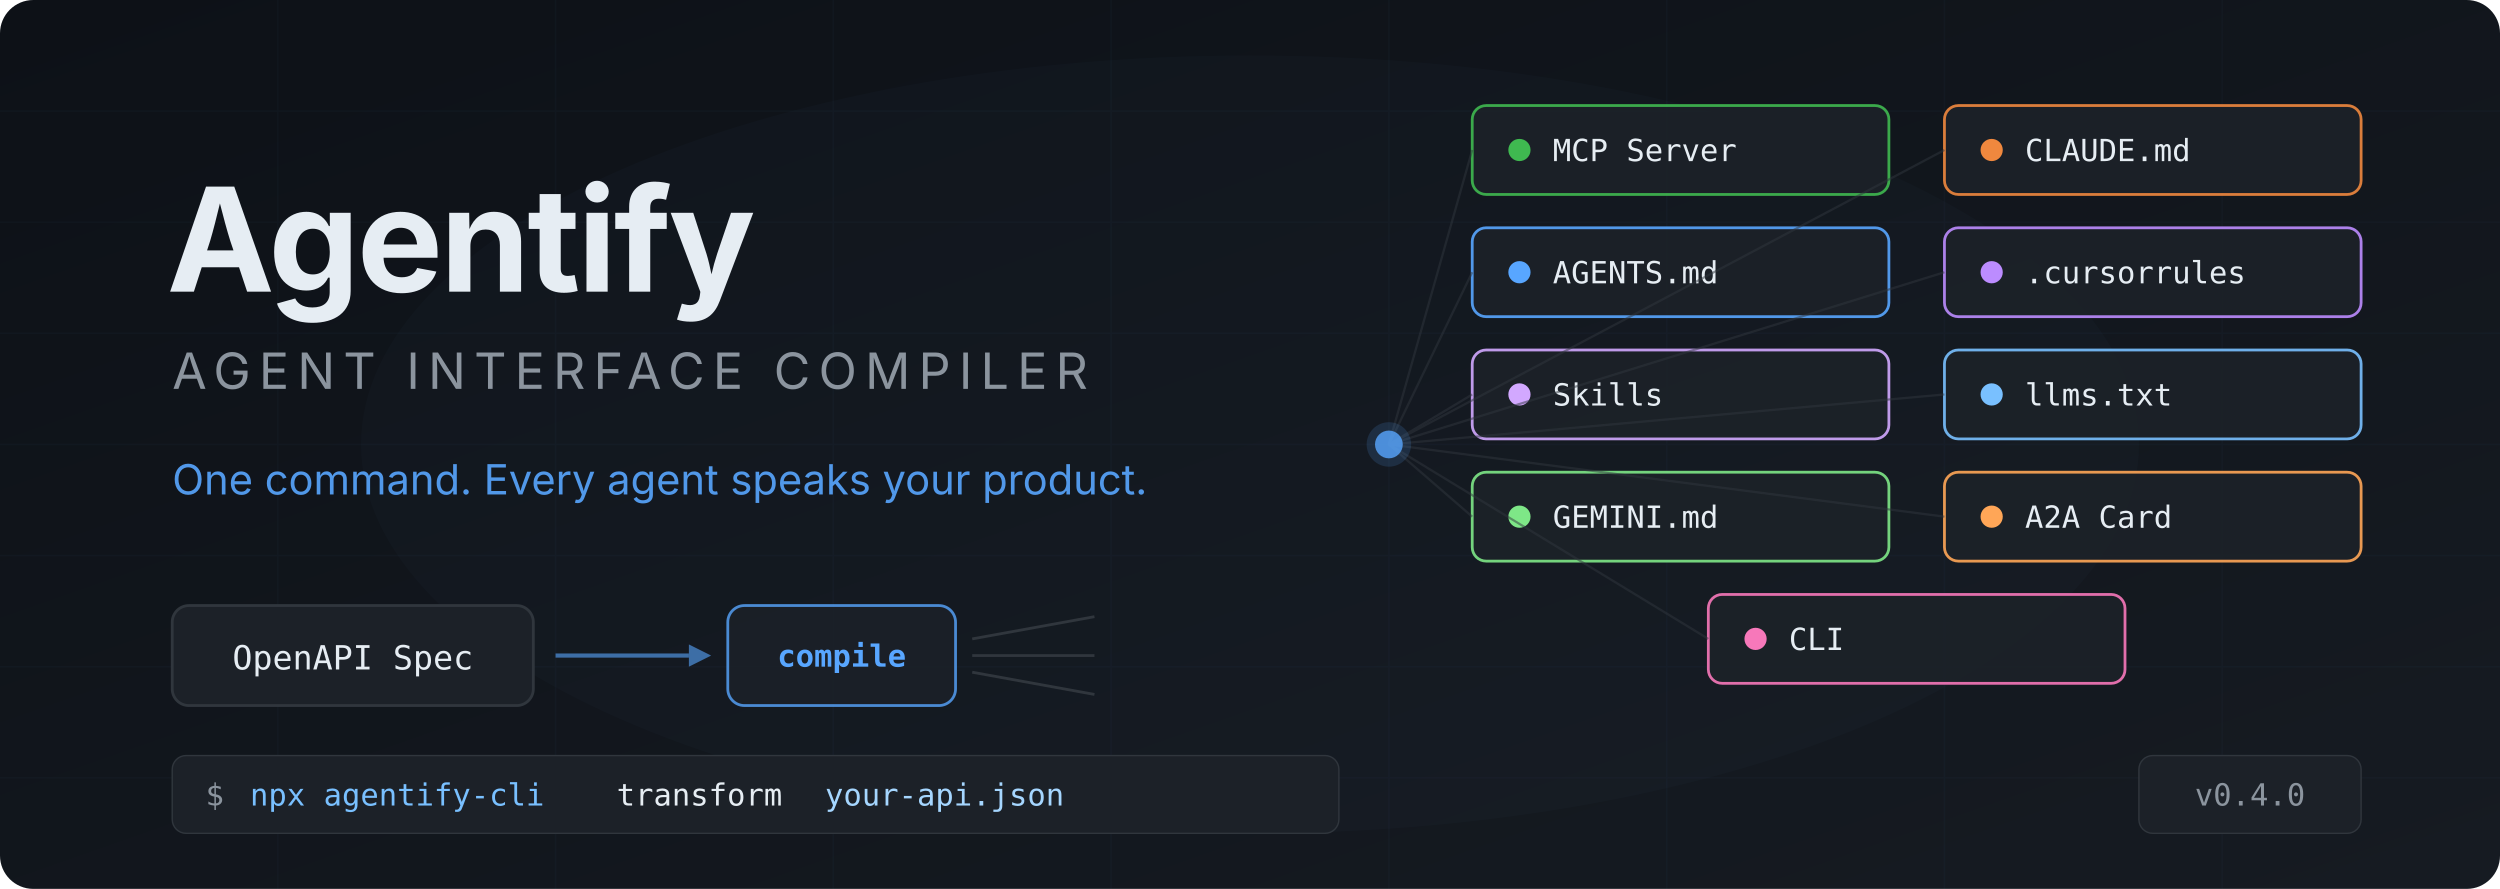
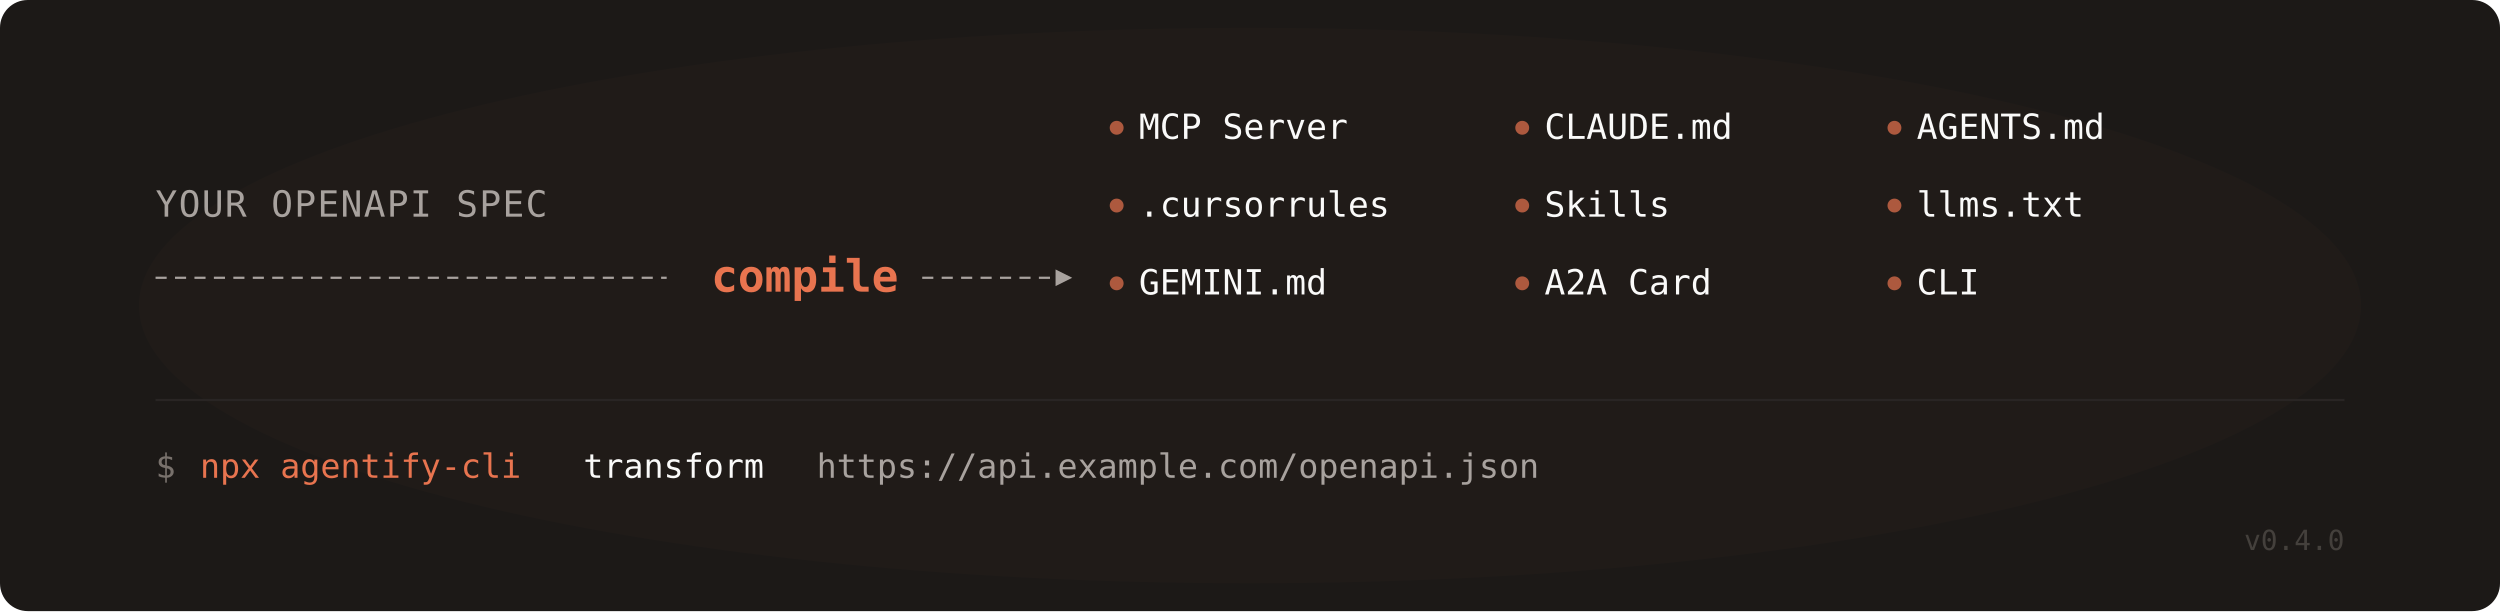
- <svg xmlns="http://www.w3.org/2000/svg" viewBox="0 0 900 320" width="900" height="320">
+ <svg xmlns="http://www.w3.org/2000/svg" viewBox="0 0 900 220" width="900" height="220">
  <defs>
    <linearGradient id="bg" x1="0%" y1="0%" x2="100%" y2="100%">
-       <stop offset="0%" style="stop-color:#0d1117" />
-       <stop offset="100%" style="stop-color:#161b22" />
-     </linearGradient>
-     <linearGradient id="accent" x1="0%" y1="0%" x2="100%" y2="0%">
-       <stop offset="0%" style="stop-color:#58a6ff" />
-       <stop offset="100%" style="stop-color:#bc8cff" />
-     </linearGradient>
-     <linearGradient id="line-grad" x1="0%" y1="0%" x2="100%" y2="0%">
-       <stop offset="0%" style="stop-color:#58a6ff;stop-opacity:0.6" />
-       <stop offset="100%" style="stop-color:#58a6ff;stop-opacity:0.1" />
+       <stop offset="0%" style="stop-color:#1c1917" />
+       <stop offset="100%" style="stop-color:#1c1917" />
    </linearGradient>
  </defs>
-   <rect width="900" height="320" rx="12" fill="url(#bg)" />
-   <g opacity="0.03" stroke="#58a6ff" stroke-width="0.5">
-     <line x1="0" y1="40" x2="900" y2="40" />
-     <line x1="0" y1="80" x2="900" y2="80" />
-     <line x1="0" y1="120" x2="900" y2="120" />
-     <line x1="0" y1="160" x2="900" y2="160" />
-     <line x1="0" y1="200" x2="900" y2="200" />
-     <line x1="0" y1="240" x2="900" y2="240" />
-     <line x1="0" y1="280" x2="900" y2="280" />
-     <line x1="100" y1="0" x2="100" y2="320" />
-     <line x1="200" y1="0" x2="200" y2="320" />
-     <line x1="300" y1="0" x2="300" y2="320" />
-     <line x1="400" y1="0" x2="400" y2="320" />
-     <line x1="500" y1="0" x2="500" y2="320" />
-     <line x1="600" y1="0" x2="600" y2="320" />
-     <line x1="700" y1="0" x2="700" y2="320" />
-     <line x1="800" y1="0" x2="800" y2="320" />
+   <rect width="900" height="220" rx="10" fill="#1c1917" />
+   <ellipse cx="450" cy="110" rx="400" ry="100" fill="#E8744F" opacity="0.018" />
+   <text x="56" y="78" font-family="'SF Mono', 'Fira Code', 'Cascadia Code', monospace" font-size="13" fill="#a8a29e" letter-spacing="0.5">YOUR OPENAPI SPEC</text>
+   <line x1="56" y1="100" x2="240" y2="100" stroke="#a8a29e" stroke-width="0.8" stroke-dasharray="4 3" />
+   <text x="256" y="105" font-family="'SF Mono', 'Fira Code', monospace" font-size="16" fill="#E8744F" font-weight="600">compile</text>
+   <line x1="332" y1="100" x2="380" y2="100" stroke="#a8a29e" stroke-width="0.8" stroke-dasharray="4 3" />
+   <polygon points="380,97 386,100 380,103" fill="#a8a29e" />
+   <g font-family="'SF Mono', 'Fira Code', 'Cascadia Code', monospace" font-size="12.5">
+     <text x="410" y="50" fill="#fafaf9">MCP Server</text>
+     <text x="556" y="50" fill="#fafaf9">CLAUDE.md</text>
+     <text x="690" y="50" fill="#fafaf9">AGENTS.md</text>
+     <text x="410" y="78" fill="#fafaf9">.cursorrules</text>
+     <text x="556" y="78" fill="#fafaf9">Skills</text>
+     <text x="690" y="78" fill="#fafaf9">llms.txt</text>
+     <text x="410" y="106" fill="#fafaf9">GEMINI.md</text>
+     <text x="556" y="106" fill="#fafaf9">A2A Card</text>
+     <text x="690" y="106" fill="#fafaf9">CLI</text>
  </g>
-   <ellipse cx="450" cy="160" rx="320" ry="140" fill="#58a6ff" opacity="0.02" />
-   <text x="60" y="105" font-family="system-ui, -apple-system, 'Segoe UI', sans-serif" font-size="52" font-weight="700" fill="#e6edf3" letter-spacing="-1">Agentify</text>
-   <text x="62" y="140" font-family="system-ui, -apple-system, 'Segoe UI', sans-serif" font-size="18" fill="#8b949e" letter-spacing="3">AGENT INTERFACE COMPILER</text>
-   <text x="62" y="178" font-family="system-ui, -apple-system, 'Segoe UI', sans-serif" font-size="15" fill="#58a6ff" opacity="0.9">One command. Every agent speaks your product.</text>
-   <line x1="62" y1="198" x2="340" y2="198" stroke="url(#line-grad)" stroke-width="1" />
-   <rect x="62" y="218" width="130" height="36" rx="6" fill="#1c2128" stroke="#30363d" stroke-width="1" />
-   <text x="127" y="241" font-family="'SF Mono', 'Fira Code', monospace" font-size="12" fill="#e6edf3" text-anchor="middle">OpenAPI Spec</text>
-   <line x1="200" y1="236" x2="248" y2="236" stroke="#58a6ff" stroke-width="1.5" opacity="0.6" />
-   <polygon points="248,232 256,236 248,240" fill="#58a6ff" opacity="0.6" />
-   <rect x="262" y="218" width="82" height="36" rx="6" fill="#1c2128" stroke="#58a6ff" stroke-width="1" opacity="0.8" />
-   <text x="303" y="240" font-family="'SF Mono', 'Fira Code', monospace" font-size="11" fill="#58a6ff" text-anchor="middle" font-weight="600">compile</text>
-   <line x1="350" y1="230" x2="394" y2="222" stroke="#30363d" stroke-width="1" />
-   <line x1="350" y1="236" x2="394" y2="236" stroke="#30363d" stroke-width="1" />
-   <line x1="350" y1="242" x2="394" y2="250" stroke="#30363d" stroke-width="1" />
-   <g>
-     <rect x="530" y="38" width="150" height="32" rx="5" fill="#1c2128" stroke="#3fb950" stroke-width="1" opacity="0.9" />
-     <circle cx="547" cy="54" r="4" fill="#3fb950" />
-     <text x="559" y="58" font-family="'SF Mono', 'Fira Code', monospace" font-size="11" fill="#e6edf3">MCP Server</text>
-     <rect x="700" y="38" width="150" height="32" rx="5" fill="#1c2128" stroke="#f0883e" stroke-width="1" opacity="0.9" />
-     <circle cx="717" cy="54" r="4" fill="#f0883e" />
-     <text x="729" y="58" font-family="'SF Mono', 'Fira Code', monospace" font-size="11" fill="#e6edf3">CLAUDE.md</text>
-     <rect x="530" y="82" width="150" height="32" rx="5" fill="#1c2128" stroke="#58a6ff" stroke-width="1" opacity="0.9" />
-     <circle cx="547" cy="98" r="4" fill="#58a6ff" />
-     <text x="559" y="102" font-family="'SF Mono', 'Fira Code', monospace" font-size="11" fill="#e6edf3">AGENTS.md</text>
-     <rect x="700" y="82" width="150" height="32" rx="5" fill="#1c2128" stroke="#bc8cff" stroke-width="1" opacity="0.9" />
-     <circle cx="717" cy="98" r="4" fill="#bc8cff" />
-     <text x="729" y="102" font-family="'SF Mono', 'Fira Code', monospace" font-size="11" fill="#e6edf3">.cursorrules</text>
-     <rect x="530" y="126" width="150" height="32" rx="5" fill="#1c2128" stroke="#d2a8ff" stroke-width="1" opacity="0.9" />
-     <circle cx="547" cy="142" r="4" fill="#d2a8ff" />
-     <text x="559" y="146" font-family="'SF Mono', 'Fira Code', monospace" font-size="11" fill="#e6edf3">Skills</text>
-     <rect x="700" y="126" width="150" height="32" rx="5" fill="#1c2128" stroke="#79c0ff" stroke-width="1" opacity="0.9" />
-     <circle cx="717" cy="142" r="4" fill="#79c0ff" />
-     <text x="729" y="146" font-family="'SF Mono', 'Fira Code', monospace" font-size="11" fill="#e6edf3">llms.txt</text>
-     <rect x="530" y="170" width="150" height="32" rx="5" fill="#1c2128" stroke="#7ee787" stroke-width="1" opacity="0.9" />
-     <circle cx="547" cy="186" r="4" fill="#7ee787" />
-     <text x="559" y="190" font-family="'SF Mono', 'Fira Code', monospace" font-size="11" fill="#e6edf3">GEMINI.md</text>
-     <rect x="700" y="170" width="150" height="32" rx="5" fill="#1c2128" stroke="#ffa657" stroke-width="1" opacity="0.9" />
-     <circle cx="717" cy="186" r="4" fill="#ffa657" />
-     <text x="729" y="190" font-family="'SF Mono', 'Fira Code', monospace" font-size="11" fill="#e6edf3">A2A Card</text>
-     <rect x="615" y="214" width="150" height="32" rx="5" fill="#1c2128" stroke="#f778ba" stroke-width="1" opacity="0.9" />
-     <circle cx="632" cy="230" r="4" fill="#f778ba" />
-     <text x="644" y="234" font-family="'SF Mono', 'Fira Code', monospace" font-size="11" fill="#e6edf3">CLI</text>
+   <g fill="#E8744F" opacity="0.7">
+     <circle cx="402" cy="46" r="2.5" />
+     <circle cx="548" cy="46" r="2.5" />
+     <circle cx="682" cy="46" r="2.5" />
+     <circle cx="402" cy="74" r="2.5" />
+     <circle cx="548" cy="74" r="2.5" />
+     <circle cx="682" cy="74" r="2.5" />
+     <circle cx="402" cy="102" r="2.5" />
+     <circle cx="548" cy="102" r="2.5" />
+     <circle cx="682" cy="102" r="2.5" />
  </g>
-   <g stroke="#30363d" stroke-width="0.8" opacity="0.5">
-     <line x1="500" y1="160" x2="530" y2="54" />
-     <line x1="500" y1="160" x2="700" y2="54" />
-     <line x1="500" y1="160" x2="530" y2="98" />
-     <line x1="500" y1="160" x2="700" y2="98" />
-     <line x1="500" y1="160" x2="530" y2="142" />
-     <line x1="500" y1="160" x2="700" y2="142" />
-     <line x1="500" y1="160" x2="530" y2="186" />
-     <line x1="500" y1="160" x2="700" y2="186" />
-     <line x1="500" y1="160" x2="615" y2="230" />
-   </g>
-   <circle cx="500" cy="160" r="5" fill="#58a6ff" opacity="0.8" />
-   <circle cx="500" cy="160" r="8" fill="#58a6ff" opacity="0.15" />
-   <rect x="62" y="272" width="420" height="28" rx="5" fill="#1c2128" stroke="#30363d" stroke-width="0.5" />
-   <text x="74" y="290" font-family="'SF Mono', 'Fira Code', monospace" font-size="11" fill="#8b949e">$</text>
-   <text x="90" y="290" font-family="'SF Mono', 'Fira Code', monospace" font-size="11" fill="#79c0ff">npx agentify-cli</text>
-   <text x="222" y="290" font-family="'SF Mono', 'Fira Code', monospace" font-size="11" fill="#e6edf3"> transform</text>
-   <text x="297" y="290" font-family="'SF Mono', 'Fira Code', monospace" font-size="11" fill="#a5d6ff"> your-api.json</text>
-   <rect x="770" y="272" width="80" height="28" rx="5" fill="#1c2128" stroke="#30363d" stroke-width="0.5" />
-   <text x="810" y="290" font-family="'SF Mono', 'Fira Code', monospace" font-size="11" fill="#8b949e" text-anchor="middle">v0.4.0</text>
+   <line x1="56" y1="144" x2="844" y2="144" stroke="#292524" stroke-width="0.8" />
+   <text x="56" y="172" font-family="'SF Mono', 'Fira Code', monospace" font-size="12" fill="#78716c">$</text>
+   <text x="72" y="172" font-family="'SF Mono', 'Fira Code', monospace" font-size="12" fill="#E8744F">npx agentify-cli</text>
+   <text x="210" y="172" font-family="'SF Mono', 'Fira Code', monospace" font-size="12" fill="#fafaf9"> transform</text>
+   <text x="294" y="172" font-family="'SF Mono', 'Fira Code', monospace" font-size="12" fill="#a8a29e"> https://api.example.com/openapi.json</text>
+   <text x="844" y="198" font-family="'SF Mono', 'Fira Code', monospace" font-size="10" fill="#44403c" text-anchor="end">v0.4.0</text>
</svg>
